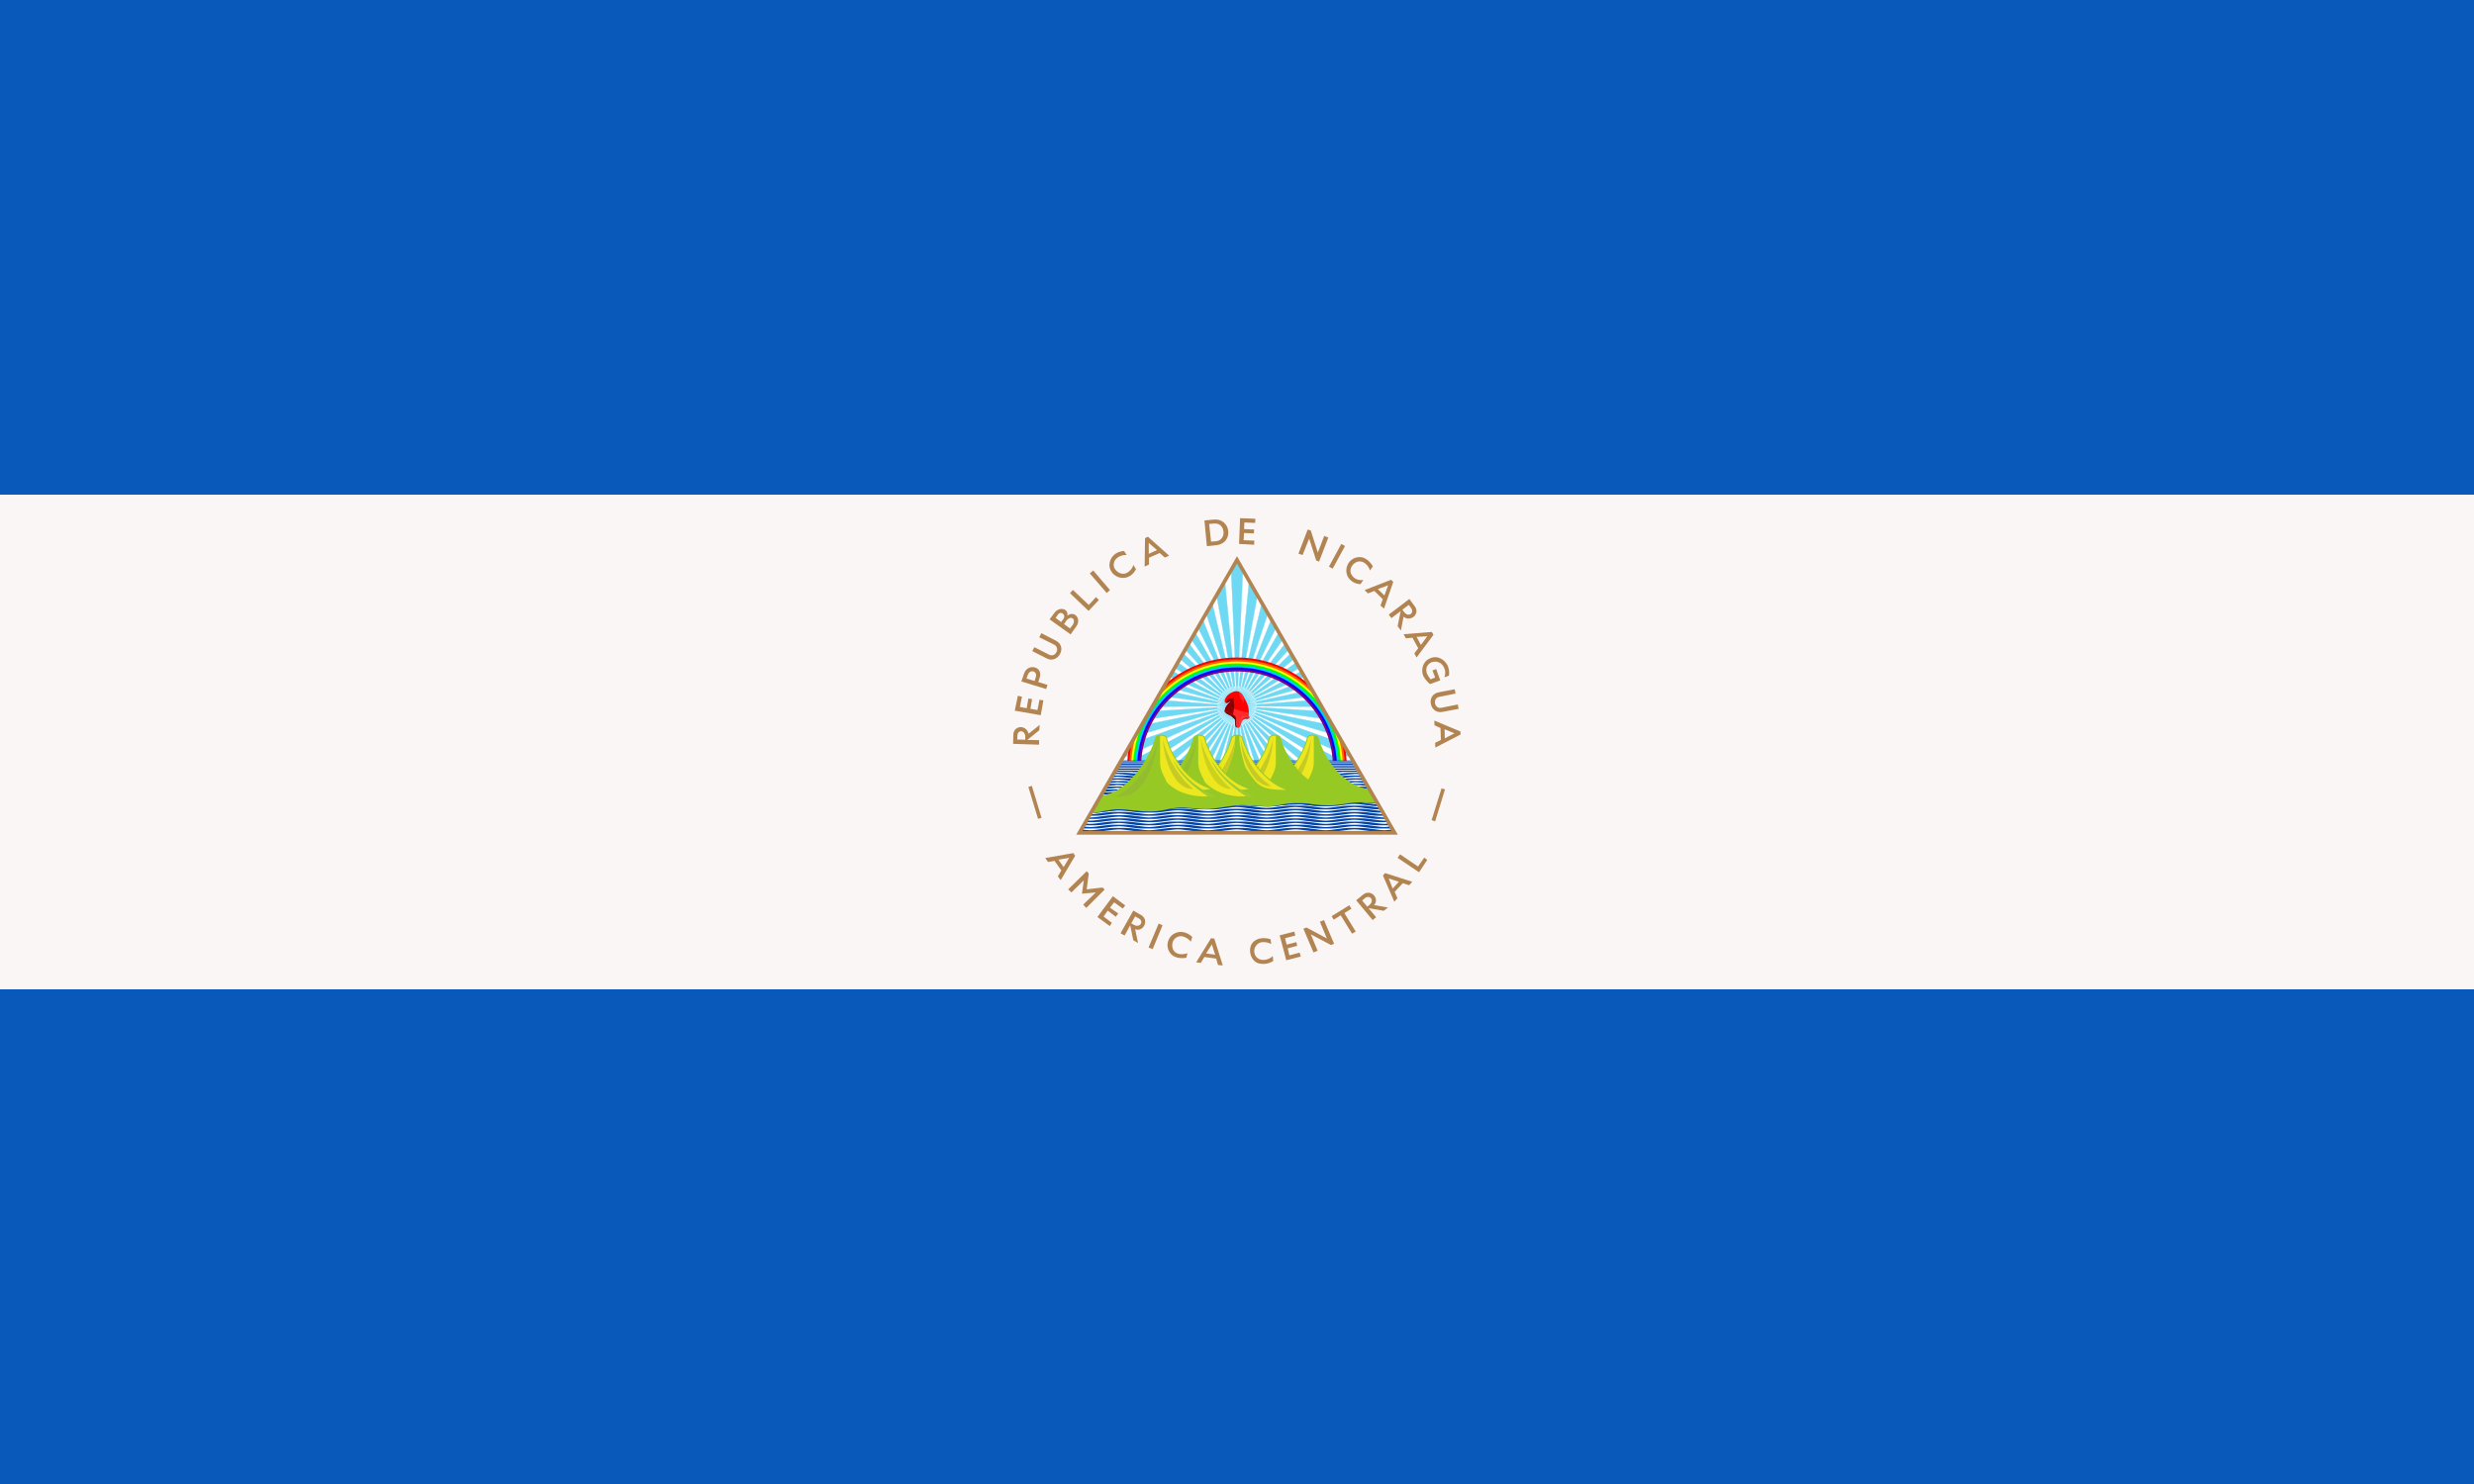
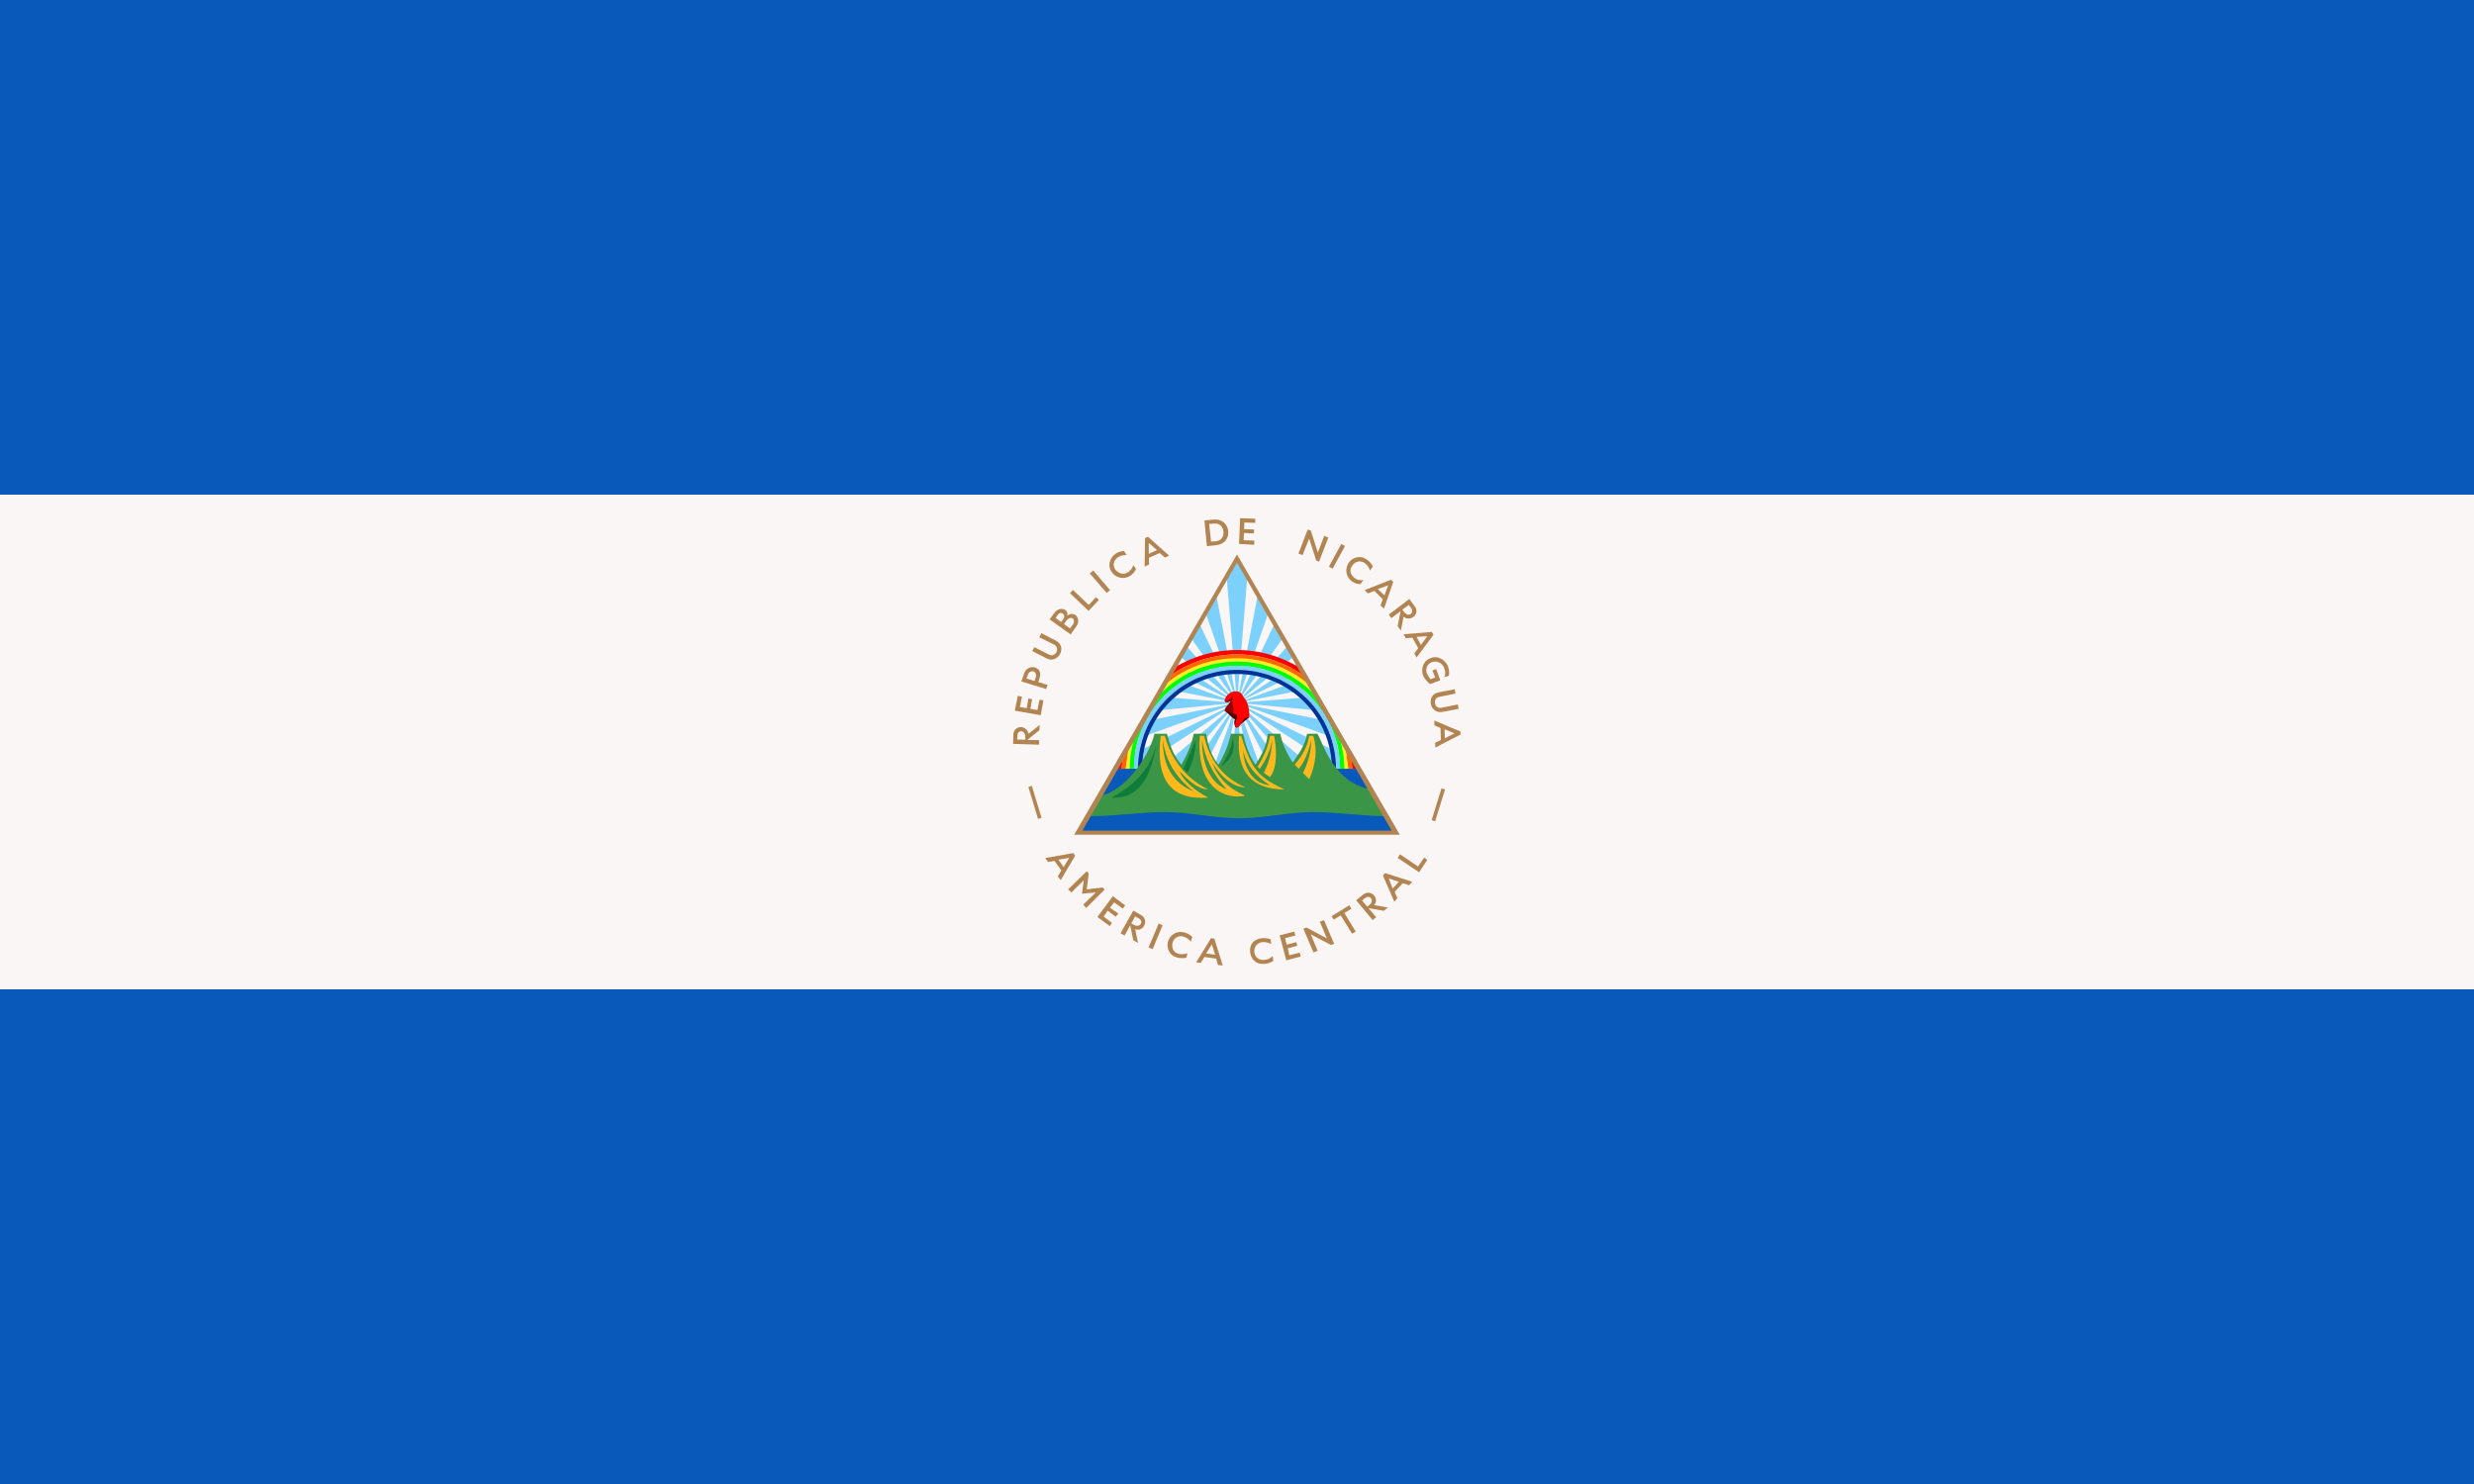
- <svg xmlns="http://www.w3.org/2000/svg" xmlns:xlink="http://www.w3.org/1999/xlink" width="1200" height="720">
-   <defs>
-     <clipPath id="b">
-       <path d="m500 226.375-63.702 110.332H563.7z" />
-     </clipPath>
-   </defs>
-   <path fill="#0859b9" d="m0 0h1200v720H0Z" />
-   <path fill="#faf6f5" d="m0 240h1200v240H0Z" />
-   <path fill="#b28451" d="M526.9,440.5l8.9-8.9l-1-1l-7.7,0.9l1-7.7l-1-1.1l-9,8.8l1.6,1.5l6-5.9l-0.9,6.5l6.7-0.6l-6.1,5.9ZM514.5,427l7-11.8l-0.9-1.3l-13.6,2.4l1.3,1.9l3.2-0.5l3.3,4.6l-1.7,2.9ZM538.3,449.3l1-1.6l-4-3l2-2.9l3.9,3l1.2-1.6l-4-2.8l2-2.6l4.2,3l1.2-1.5l-6-4.5l-7.5,10.1ZM515.9,420.7l-2.5-3.6l5.2-0.9ZM552,457.5l-1.4-6.7c3.8,1.7,7.2-4.4,2.8-6.9l-3.7-2.1l-6.2,11l2,1.1l2.7-5l1.5,7.3ZM550.2,448.8l-1.5-0.8l1.9-3.4l1.6,0.9c2.9,1.4,0.8,4.8-2,3.3ZM559.1,460.5l4.8-11.6l-1.9-0.8l-4.9,11.6ZM503.5,397.3l1.7-0.5l-4.7-15.5l-1.7,0.5ZM575.4,464.7l0.6-2.2c-2.3,0.7-4.8,0.7-6.3-0.8c-1.8-1.8-1.7-6.4,2.2-7.4c1.8-0.5,4.6,1,5.7,2.6l0.7-2.3c-1.7-1.7-4.1-2.7-6.4-2.4c-5.3,0.7-7.5,7.1-3.7,10.9c1.4,1.4,4.1,2.1,7.2,1.6ZM593.1,468.4l-4.1-13l-1.6-0.2l-7.2,11.7l2.2,0.3l1.8-2.9l5.7,0.8l0.9,3.1ZM589.4,463.2l-4.4-0.6l2.8-4.4ZM504,361.3v-2.2l-5.7-0.1l5.8-4.7l0.2-2.6l-5.4,4.3c-1.2-4.7-7.4-4.1-7.4,0.7l-0.1,4.2ZM497.3,358.9l-3.9-0.1l0.1-1.8c0-3.2,3.8-2.8,3.8,0.4ZM610.2,467.3c2.3,0.8,5.5,0.3,7.4-1.1l-0.3-2.4c-1.2,1.5-4.1,2.4-6.1,1.7c-3.4-1.2-3.8-5.7-0.9-7.7c1.6-1.1,4-0.9,6.3,0.2l-0.3-2.3c-2.4-0.8-5.5-0.8-7.5,0.6c-3.9,2.3-3,9.4,1.4,11ZM504.8,347l1.3-7.2l-1.9-0.3l-1,5l-3.4-0.6l0.8-4.7l-1.8-0.3l-0.8,4.7l-3.3-0.6l1-5l-2-0.4l-1.5,7.2ZM623.9,465.9l7-1.8l-0.5-1.9l-5,1.3l-0.8-3.4l4.6-1.2l-0.4-1.8l-4.7,1.2l-0.8-3.1l5-1.3l-0.5-1.9l-7.1,1.8ZM507.4,334.3l0.7-2l-4.5-1.4l0.7-2.1c1.8-5.5-5.8-7.1-7.5-2.2l-1.4,4ZM501.8,330.4l-3.9-1.2l0.6-1.7c1.1-3.1,4.9-1.9,3.9,1.1ZM637.1,462.1l2-0.8l-3.3-8l9.8,5.2l1.5-0.6l-4.9-11.5l-2,0.8l3.4,8.1l-9.9-5.3l-1.5,0.6ZM507.8,319.5c5.2,2.7,10.3-5.6,4.3-8.7l-7-3.6l-1,2l7.1,3.5c3.3,1.6,0.8,6.6-2.4,4.9l-7.1-3.6l-1,1.9ZM655.8,453l1.8-1l-5.5-9l3.4-2.1l-1-1.7l-8.6,5.3l1,1.7l3.4-2.1ZM519.3,307.8l2.7-3.8c2.7-3.6-0.7-8-4.3-5.3c0.7-3.3-3.8-4.7-6.3-1.3l-2.3,3.1ZM514.7,301.8l-2.7-2l1-1.4c1.3-2.3,4.3-0.3,2.8,1.9ZM519,304.9l-2.9-2.1l1.3-1.9c2-2.3,4.5-0.8,3.1,2ZM665.8,446.4l1.7-1.4l-3.7-4.4l7.4,1.3l2-1.6l-6.7-1.2c2.9-3.1-1.6-8.1-5.4-5l-3.3,2.7ZM663.2,439.9l-2.5-3l1.4-1.2c2.5-1.7,4.5,1,2.4,3.1ZM528,296.4l5-5.3l-1.4-1.4l-3.5,3.8l-7.7-7.3l-1.4,1.6ZM676.3,437.5l1.5-1.7l-1.3-3.1l3.9-4.2l3.1,1l1.5-1.7l-13.2-4.2l-1,1.2ZM675.5,431.1l-1.9-4.9l4.9,1.6ZM536.8,287.7l1.6-1.4l-8.1-9.5l-1.7,1.4ZM688.3,423.2l4-6l-1.5-1.1l-3,4.3l-8.7-5.9l-1.2,1.7ZM544.7,280.4c3,0,5.3-2.1,6.3-4.3l-1.3-2c-0.4,1.9-2.6,4.3-4.9,4.3c-2,0-4.6-1.9-4.6-4.2c-0.1-3.8,4.2-5.2,6.3-4.9l-1.3-2c-4.1,0.3-7.1,3-7.1,7.2c0.3,3.5,3.4,5.9,6.6,5.9ZM555.2,274.9l2.1-1v-3.3l5.2-2.3l2.5,2.2l2.1-0.9l-10.3-9.2l-1.4,0.7ZM557.2,268.7v-5.3l4,3.5ZM696.1,398.5l4.8-15.5l-1.7-0.5l-4.8,15.4ZM585.4,265l4.6-0.5c8.6-0.9,7.2-13.3-1.4-12.4l-4.4,0.4ZM587.4,262.8l-0.9-8.6l2.5-0.2c5.4-0.5,6.2,8.1,0.8,8.6ZM696.2,362.7l12.2-6.3v-1.5l-12.7-5.3l0.1,2.3l2.9,1.3l0.2,5.8l-2.8,1.4ZM700.8,358.2l-0.1-4.4l4.8,2ZM608.3,264.3l0.1-2l-5.2-0.2l0.2-3.5l4.8,0.2l0.1-1.9l-4.9-0.2l0.2-3.2l5.2,0.2l0.1-2l-7.4-0.3l-0.5,12.5ZM699.7,345.4l7.8-1.5l-0.4-2.1l-8,1.6c-3.4,0.7-4.4-4.7-1-5.3l7.9-1.6l-0.4-2.1l-7.8,1.5c-6.3,1.2-4.4,10.7,1.9,9.5ZM693.6,331.9l5-1.8l-2-5.5l-1.8,0.7l1.3,3.4l-2.2,0.9c-0.3-0.3-1.4-1.9-1.7-2.6c-2.3-5.9,6.1-8.6,8.4-2.7c0.6,1.4,0.5,2.9,0,4.3l2.2-0.8c0.2-1.4,0.1-2.9-0.4-4.3c-0.8-2.5-4.4-5.9-8.5-4.2c-4,1.5-4.6,5.8-3.7,8.2c0.4,1.3,2.3,3.6,3.4,4.4ZM639.8,272.5l4.5-11.7l-2-0.8l-3.1,8.1l-3.4-10.7l-1.5-0.5l-4.5,11.7l2,0.7l3.2-8l3.4,10.6ZM687.1,319l8.2-11l-0.8-1.4l-13.7,1.1l1.1,2l3.2-0.3l2.8,5.1l-1.9,2.5ZM646.4,275.9l6-11l-1.8-1l-6,11ZM689.2,312.9l-2.1-3.9l5.2-0.3ZM671.3,295.3l4.5-13l-1.1-1l-12.8,5l1.6,1.6l3.1-1.2l4.1,4l-1.1,3.1ZM659.9,283.4l1.4-2c-2.4,0.3-4.5-0.4-5.8-2.7c-1.6-2.8,1.2-6.6,4.4-6.3c2.2,0.2,4.1,2.5,4.6,4.4l1.4-2c-1.1-2.1-3.6-4.4-6-4.5c-5.2-0.3-8.2,5-6.3,9.2c1.1,2.4,3.9,3.9,6.3,3.9ZM679.5,305.9l1.3-6.7c3.2,2.8,8.4-1.3,5.3-5.2l-2.5-3.4l-10,7.6l1.3,1.7l4.5-3.4l-1.5,7.3ZM671.5,288.9l-3.2-3.1l5-1.8ZM681.2,297.1l-1-1.3l3.1-2.3l1.1,1.4c1.8,2.6-1.2,4.7-3.2,2.2Z" />
-   <g transform="scale(1.2) ">
-     <g clip-path="url(#b)">
-       <path fill="#fff" d="m500.001 226.408-31.479 54.535-15.42 26.702H546.9l-14.714-25.484-32.184-55.753z" />
-       <g id="d">
-         <g id="c">
-           <path fill="#17c0eb" stroke="#17c0eb" stroke-width=".129" d="m500.001 226.408-2.357 4.082 2.357 54.977 2.357-54.977z" opacity=".62" />
-           <path fill="#fff" d="m500.001 277.475-.134.003.134 3.111.134-3.111-.134-.003z" />
-         </g>
-         <use xlink:href="#c" transform="rotate(72 500.001 285.467)" />
-         <use xlink:href="#c" transform="rotate(144 500.001 285.467)" />
-         <use xlink:href="#c" transform="rotate(216 500.001 285.467)" />
-         <use xlink:href="#c" transform="rotate(288 500.001 285.467)" />
-       </g>
-       <use xlink:href="#d" transform="rotate(8 500.001 285.467)" />
-       <use xlink:href="#d" transform="rotate(16 500.001 285.467)" />
-       <use xlink:href="#d" transform="rotate(24 500.001 285.467)" />
-       <use xlink:href="#d" transform="rotate(32 500.001 285.467)" />
-       <use xlink:href="#d" transform="rotate(40 500.001 285.467)" />
-       <use xlink:href="#d" transform="rotate(48 500.001 285.467)" />
-       <use xlink:href="#d" transform="rotate(56 500.001 285.467)" />
-       <use xlink:href="#d" transform="rotate(64 500.001 285.467)" />
-       <path fill="red" d="M500 265.844a44.236 44.236 0 0 0-28.969 10.75L456.375 302a44.728 44.728 0 0 0-.75 8.25h5.031c0-21.726 17.618-39.344 39.344-39.344s39.344 17.618 39.344 39.344h5.031a44.85 44.85 0 0 0-.75-8.25l-14.656-25.406A44.249 44.249 0 0 0 500 265.844z" />
-       <path fill="#f60" d="M500 266.656c-11.764 0-22.44 4.675-30.281 12.25l-12.031 20.844a43.596 43.596 0 0 0-1.281 10.5h4.25c0-21.726 17.617-39.344 39.343-39.344s39.344 17.618 39.344 39.344h4.25c0-3.625-.447-7.164-1.281-10.531l-12.031-20.813c-7.841-7.574-18.518-12.25-30.282-12.25z" />
-       <path fill="#ff0" d="M500 267.469c-12.702 0-24.1 5.522-31.938 14.313l-8.718 15.093a42.733 42.733 0 0 0-2.125 13.375h3.437c0-21.726 17.618-39.344 39.344-39.344s39.344 17.618 39.344 39.344h3.437c0-4.673-.74-9.165-2.125-13.375l-8.719-15.095c-7.836-8.788-19.237-14.312-31.938-14.312z" />
-       <path fill="#0f0" d="M500 268.25c-14.55 0-27.372 7.414-34.906 18.656l-2.813 4.875a41.818 41.818 0 0 0-4.282 18.47h2.657c0-21.727 17.617-39.345 39.343-39.345s39.344 17.618 39.344 39.344H542a41.824 41.824 0 0 0-4.28-18.437l-2.845-4.937c-7.536-11.227-20.337-18.625-34.875-18.625z" />
-       <path fill="#0cf" d="M500 269.062c-22.747 0-41.188 18.44-41.188 41.188h1.844c0-21.727 17.618-39.344 39.344-39.344s39.344 17.617 39.344 39.344h1.844c0-22.748-18.44-41.188-41.188-41.188z" />
-       <path fill="#00f" d="M500 269.844c-22.306 0-40.375 18.1-40.375 40.406h1.344c0-21.56 17.472-39.031 39.031-39.031s39.031 17.472 39.031 39.031h1.375c0-22.306-18.1-40.406-40.406-40.406z" />
-       <path fill="purple" d="M500.001 270.657c-21.864 0-39.589 17.725-39.589 39.589l.007.733h.801a35.827 35.827 0 0 1-.007-.733c0-21.422 17.366-38.788 38.788-38.788s38.788 17.366 38.788 38.788l-.007.733h.797l.007-.733c0-21.864-17.721-39.589-39.585-39.589z" />
-       <path fill="#510000" d="M500.395 288.134c-.644-.124-1.226-.484-1.775-.61-.756.725-.835 1.457-.731 2.08.262.14.31.353.878.86s.496.773.462 1.965c-.015.503.07 1.581.579 1.682.548.11.932-.346 1.09-1.16.152-.79.417-1.216.698-1.702.306-1.852-.193-2.508-1.201-3.115z" />
-       <path fill="red" d="M497.168 283.524c-.595.015-1.528 1.012-1.943.475-.239-.308-.279-.902-.037-1.4.559-1.151 1.124-1.716 2.167-2.33 2.378-1.401 3.89-.95 5.074 1.063 1.098 1.772 2.152 3.73 2.246 5.371.03.501.283 1.408-.156 1.86-1.348 1.39-4.596-1.435-6.497-.988-.64.15-1.377.617-1.98.218-.47-.31-.078-.997.272-1.294.612-.52 1.501-2.365 1.38-3.165-.067-.446-.08.179-.526.19z" />
-       <path fill="#8a0000" d="M496.927 282.548c-1.083.445-.966 1.076-1.51 1.59.154.058.766.31 1.364-.301.258-.214.548-.293.677-.362-.305.221-.523.554-.684.684-.404.329-1.034 1.083-1.34 1.846s-.43 1.673-.376 1.782.426.78 1.566 1.232c2.03.807 2.417 2.439 4.477 2.439 1.614 0 1.355-1.056 2.646-.832 1.12.194 1.714-.696.636-1.232-1.371-.468-4.092-.192-5.372.033-.414-4.083-.056-2.65-.152-4.405s-.623-1.86.072-3.281c-.578.872-1.277.734-2.004.807z" />
-       <path fill="#ff2a2a" d="M500.938 279.795c-.04.223-.077.516-.056.6l.278.994c.115.336.162.58.24.928.082.36.401.5.694.722.37.28.084 1.037.315 1.069.184.025.488-1.072.49-1.247a3.8 3.8 0 0 0-.037-.647 15.3 15.3 0 0 0-.426-.872 3.652 3.652 0 0 0-.203-.337 4.204 4.204 0 0 0-.786-.863l-.056-.047-.259-.187-.194-.113z" />
-       <path fill="#ff2a2a" d="M501.249 287.398c-.718-.188-1.426-.543-2.037-.725-1.2-.359-2.48-1.134-3.366-.814-.317.14-.289.456-.39.91-.042.533-.596 1.32-.136 1.062.685-.383 2.49.733 3.095 1.106.287.177.892.524 1.082 1.022s.092 1.756.041 2.296c-.053.566.119 1.835.686 1.987.611.163 1.078-.323 1.316-1.23.23-.881.405-1.387.757-1.915s.756-.756 1.32-.863 1.382.462 1.382-.203c0-.437-.384-.855-.22-1.454.128-.472-.402-.378-.842-.572-1.036-.319-1.97-.42-2.688-.607z" />
-       <path fill="#910000" d="M498.363 288.902c-.327-.178-2.315-1.478-3.043-1.071-.23.128-.317-.016-.32-.257s.109-.594.184-.866.195-.792.516-1.062c.687-.58 2.269.575 3.108.886l-.445 2.37z" />
-       <path fill="#ff3a3a" d="M501.763 291.361c.916-1.603 1.508-1.397 2.613-1.374.369.008.477-.329.393-.667-.278.624-1.662-.07-2.415.263-1.573.692-1.28 3.77-2.027 4.07.776.651 1.124-1.746 1.436-2.292z" />
-       <g fill="#04a">
-         <path fill="#fff" d="m453.103 307.645-9.955 17.237h113.708l-9.956-17.237h-93.797z" />
-         <g id="i">
-           <path id="h" d="M449.705 321.364c-1.658 0-3.197.167-4.71.353l-.486.846 7.14-.709c3.293.08 6.283.83 9.786.83h4.526c3.5 0 6.489-.75 9.783-.83 3.295.08 6.304.83 9.803.83h4.53c3.5 0 6.474-.75 9.765-.83 3.293.08 6.27.83 9.769.83h4.543c3.5 0 6.49-.75 9.787-.83 3.296.08 6.28.83 9.782.83h4.53c3.499 0 6.475-.75 9.765-.83 2.55.062 4.92.518 7.486.724l-.515-.893-4.368-.321c-1.529-.02-3.036.03-4.547 0-3.5 0-6.474.748-9.765.829-3.296-.08-6.283-.829-9.786-.829-1.513-.02-3.03.031-4.526 0-3.5 0-6.493.749-9.786.829-3.294-.08-6.284-.829-9.783-.829-1.522-.02-3.042.03-4.547 0-3.5 0-6.476.749-9.765.829-3.294-.08-6.27-.829-9.769-.829-1.522-.021-3.026.031-4.526 0-3.502 0-6.49.749-9.786.829-3.294-.08-6.283-.829-9.783-.829-1.52-.02-3.043.031-4.547 0z" />
-           <use xlink:href="#h" y="-1.113" />
-           <use xlink:href="#h" y="-2.23" />
-         </g>
-         <use xlink:href="#i" y="-3.344" />
-         <use xlink:href="#i" y="-6.691" />
-         <path d="m453.23 307.458-.123.215h93.79l-.124-.215H453.23zm-.219.377-.127.22h94.235l-.127-.22h-93.98zm-.2.346-.205.356h94.792l-.205-.356H452.81zm-.318.55-.25.434h95.518l-.25-.433h-95.018zm-.399.692-.25.434h96.316l-.25-.434h-95.816zm-.399.691-.247.43h97.107l-.247-.43h-96.613zm-.398.692-.25.43h97.91l-.25-.43h-97.41zm-.43.744-.304.53h98.877l-.303-.53h-98.27zm6.49.737c3.45.662 3.782 0 3.782 0zm81.503 0s.331.662 3.782 0z" />
-       </g>
-       <g fill="#ccd11e">
-         <g id="k">
-           <path fill="#97c924" d="M530.631 297.043c-1.709 0-2.232.862-2.232.862-2.736 10.576-11.807 21.333-22.6 21.333h-8.08v10.768h61.514l-6.187-10.954c-9.707-1.449-17.64-11.373-20.166-21.147 0 0-.54-.862-2.25-.862z" />
-           <path fill="#97c924" d="M530.631 297.465c-.784 0-1.26.18-1.538.355-.264.165-.315.276-.321.288 0 .007-.015.01-.018.016-1.4 5.323-4.352 10.669-8.334 14.707-4.012 4.07-9.07 6.83-14.605 6.83h-7.674v9.922h60.855l-5.68-10.058c-4.687-.612-8.973-3.163-12.458-6.694-3.986-4.038-6.932-9.384-8.334-14.707l-.017-.016c-.007-.012-.07-.105-.338-.271-.283-.176-.754-.372-1.538-.372z" />
-           <path fill="#ede71f" d="M530.63 297.465c.147 0 .28.021.406.034V308.3c-.029 2.34-.83 4.223-2.012 6.441-.547 1.554-.986.963-2.35 2.857-1.83.654-3.186.909-5.138 1.216-2.517.398-8.121.75-10.887.136 3.641-1.068 6.961-3.27 9.771-6.12a30.57 30.57 0 0 0 2.13-2.4 33.663 33.663 0 0 0 3.01-4.48c.352-.626.686-1.248.997-1.893.467-.966.883-1.95 1.25-2.94.124-.331.245-.667.356-.998.222-.664.417-1.33.592-1.995.002-.006.015-.01.016-.017s.058-.122.321-.287a2.23 2.23 0 0 1 .575-.237h.017c.252-.067.554-.118.946-.118z" />
-           <path fill="#c6cb24" d="M529.938 298.902c-.412 6.034-2.277 13.192-6.644 17.81-1.607 1.337-3.66 2.55-5.646 2.255 6.77-5.51 10.885-13.947 12.29-20.065z" />
-           <path fill="#9ecb34" d="M524.494 309.281c-1.002 2.721-4.788 6.746-8.84 10.045-1.15.035-1.76.101-2.804.038 2.468-.225 8.221-5.083 11.644-10.083z" />
-         </g>
-         <use xlink:href="#k" x="-15.341" />
-         <g fill="#c6cb24">
-           <path fill="#97c924" d="M502.218 297.911c2.735 10.575 11.79 21.333 22.583 21.333h8.089v10.768h-65.812l-.017-10.768h8.072c10.792 0 19.863-10.758 22.6-21.333 0 0 .534-.866 2.243-.866s2.243.866 2.243.866z" />
-           <path fill="#97c924" d="M499.975 297.465c.784 0 1.255.196 1.538.372.269.166.332.259.339.27l.017.017c1.401 5.323 4.348 10.669 8.333 14.707 4.017 4.07 9.087 6.83 14.623 6.83h7.64v9.922h-64.98v-9.923h7.675c5.535 0 10.593-2.76 14.605-6.83 3.982-4.037 6.934-9.383 8.334-14.706.003-.007.015-.01.017-.016.006-.012.057-.123.32-.288.28-.174.755-.355 1.539-.355z" />
-           <path fill="#ede71f" d="M499.263 297.53a3.4 3.4 0 0 0-.242.055h-.018a2.184 2.184 0 0 0-.572.236c-.264.165-.314.274-.32.286-.003.006-.017.01-.018.017l-.593 1.997-.356.995-1.249 2.942a34.21 34.21 0 0 1-.998 1.894 33.634 33.634 0 0 1-3.01 4.477 30.73 30.73 0 0 1-2.13 2.403c-2.81 2.85-6.128 5.05-9.769 6.117 2.765.615 4.032-.056 6.549-.454 1.952-.308 4.21-.563 6.043-1.217 1.364-1.894.899-1.3 1.446-2.854 1.181-2.218 2.906-4.222 3.334-6.681 1.619-3.022 1.903-8.614 1.903-10.213z" />
-           <path d="M499.275 298.902c-.412 6.034-2.277 13.192-6.644 17.81-1.606 1.337-3.66 2.55-5.646 2.255 6.77-5.51 10.885-13.947 12.29-20.065z" />
-           <path fill="#9ecb34" d="M493.832 309.281c-1.002 2.721-4.788 6.747-8.84 10.045-1.15.035-1.76.101-2.804.038 2.467-.225 8.222-5.083 11.644-10.083z" />
-           <path fill="#ede71f" d="M500.951 297.584h.018a2.21 2.21 0 0 1 .571.236c.264.165.315.274.321.286.002.006.016.011.018.018l.592 1.996.357.995 1.249 2.942.998 1.895a33.634 33.634 0 0 0 3.01 4.477 30.73 30.73 0 0 0 2.13 2.402c2.81 2.85 6.128 5.445 9.768 6.512-7.245.028-10.389-.63-13.022-4.016s-3.606-4.868-4.14-6.937-2.026-6.57-1.87-10.806z" />
-           <path d="M501.476 298.902c.412 6.034 2.22 12.006 6.587 16.625 1.607 1.337 3.66 2.55 5.646 2.255-7.335-5.002-10.829-12.762-12.233-18.88z" />
-         </g>
-         <g id="l">
-           <path fill="#97c924" d="M484.749 297.043c-1.71 0-2.248.862-2.248.862-2.523 9.747-11.825 22.318-21.497 23.811l-4.79 8.29h49.015v-11.348c-8.825-2.371-15.89-11.63-18.248-20.753 0 0-.523-.862-2.232-.862z" />
-           <path fill="#97c924" d="M484.749 297.465c-.784 0-1.255.196-1.538.372-.269.166-.332.259-.338.27l-.017.017c-1.402 5.323-4.678 10.705-8.08 14.99s-9.72 8.617-14.042 9.076l-4.282 7.393h48.06V318.89c-3.554-1.091-6.8-3.267-9.552-6.06-3.982-4.037-6.934-9.383-8.334-14.706-.002-.007-.015-.01-.017-.016-.006-.012-.058-.123-.321-.288-.28-.174-.755-.355-1.539-.355z" />
-           <path fill="#93bc30" d="M483.445 298.903c-.617 9.043-5.653 20.454-11.34 22.42-1.855.64-5.099.864-6.227 1.008 9.948-4.731 15.828-15.853 17.567-23.428z" />
-           <path fill="#ede71f" d="M484.746 297.465c-.147 0-.28.021-.406.034V308.3c.03 2.34.831 4.223 2.012 6.441.069.194.136.354.203.49.41 1.086.713 1.463 2.282 2.654 4.987 3.787 11.17 4.353 14.808 4.04-1.14-.898-2.358-1.715-3.431-2.467 1.711-.056 3.35-.25 4.513-.508-3.64-1.067-6.96-3.27-9.77-6.12a30.523 30.523 0 0 1-1.403-1.554l-.592-.812c-1.118-1.4-2.263-2.947-3.145-4.513a34.164 34.164 0 0 1-.997-1.894 34.023 34.023 0 0 1-1.606-3.938 31.676 31.676 0 0 1-.592-1.995c-.002-.006-.015-.01-.017-.017s-.057-.122-.321-.287a2.207 2.207 0 0 0-.575-.237h-.017a3.614 3.614 0 0 0-.946-.118z" />
-           <path d="M485.446 298.902c.412 6.034 2.277 13.192 6.644 17.81 1.606 1.337 3.66 2.55 5.646 2.255-6.77-5.51-10.886-13.947-12.29-20.065z" />
-           <path fill="#9ecb34" d="M489.613 307.247c2.369 5.837 8.37 11.29 14.543 14.954 1.15.035 1.492.003 2.537-.06-4.419-2.371-11.539-5.754-17.08-14.894z" />
-         </g>
-         <use xlink:href="#l" x="-15.43" fill="#c6cb24" />
-       </g>
-       <path fill="#fff" d="M556.5 324.692c-.574.203-4.421-.19-6.433-.044l-1.28.336c-1.123-.008-2.238.024-3.33 0-3.602 0-6.649.948-10.075.948-3.433 0-6.47-.948-10.075-.948-1.12-.008-2.234.025-3.33 0-3.602 0-6.647.948-10.076.948s-6.473-.948-10.075-.948c-1.131-.007-2.242.023-3.348 0-3.602 0-6.632.948-10.058.948s-6.456-.948-10.058-.948c-.267 0-.516.009-.776.017l-.557-.017c-.12 0-.222-.003-.34 0-.116-.003-.236 0-.355 0-.181 0-.345.013-.523.017l-.78-.017c-3.605 0-6.642.949-10.075.948s-6.473-.948-10.075-.948c-.262 0-.522.01-.776.017-.18-.004-.339-.017-.522-.017-.124 0-.252-.003-.374 0-.117-.003-.237 0-.356 0-.181 0-.362.013-.54.017l-.776-.017c-2.88 0-6.218.607-8.936.85l-6.273 10.858 62.972-.007 64.375.007z" />
-       <path fill="#04a" d="m547.993 323.111-.596.007c-3.24.095-5.564 1.115-11.2 1.115s-6.219-1.019-12.584-.879c-5.947.131-8.443 1.262-11.67 1.217s-8.473-.697-12.51-.275-8.828 1.284-11.973 1.291c-3.909-.017-7.82-.73-11.906-.324s-5.997 1.5-11.063 1.485c-4.356-.013-9.083-.698-12.746-.695-3.435.003-7.267.957-10.086 1.443l-.843 1.464c2.247-.26 8.551-1.218 10.802-1.277 2.344-.061 10.717.483 15.335.325s5.158-1.172 10.618-1.172c3.801 0 6.666.399 10.566.399 2.434 0 4.643-1.242 8.343-1.242l2.794-.091c3.119-.515 8.384.045 12.048.232 3.315.173 5.457-.615 8.914-.73l4.474-.148c3.46-.115 6.422.64 9.68.624 3.25-.2 6.403-.922 9.86-1.037l4.49-.148c2.287-.076 5.837.078 8.273.501l-.84-1.45c-2.379-.076-5.311-.635-8.18-.635z" />
-       <g id="n">
-         <path id="m" fill="#04a" d="M450.312 334.748c-3.457 0-6.402.853-9.652.945-1.21-.033-2.367-.183-3.535-.345l-.49.85 1.488.063h4.474c3.457 0 6.382-.852 9.634-.945 3.254.092 6.206.945 9.666.945h4.474c3.457 0 6.412-.853 9.666-.945 3.256.092 6.23.945 9.687.945h4.47c3.457 0 6.401-.853 9.652-.945 3.253.092 6.191.945 9.649.945h4.49c3.458 0 6.41-.853 9.667-.945 3.257.092 6.21.945 9.67.945h4.47c3.456 0 6.4-.853 9.651-.945 3.253.092 6.21.945 9.666.945h4.474l1.778-.077-.463-.797-3.235.306c-3.254-.092-6.195-.945-9.652-.945-1.51-.02-2.997.03-4.49 0-3.458 0-6.397.853-9.649.945-3.257-.091-6.206-.945-9.666-.945-1.496-.02-2.993.03-4.473 0-3.458 0-6.413.853-9.667.945-3.254-.092-6.209-.945-9.666-.945-1.503-.02-3.003.03-4.49 0-3.458 0-6.4.853-9.65.945-3.253-.092-6.194-.945-9.651-.945-1.506-.02-2.99.03-4.474 0-3.46 0-6.409.854-9.666.945-3.254-.092-6.208-.945-9.666-.945-1.502-.02-3.006.03-4.49 0z" />
-         <use xlink:href="#m" y="-1.289" />
-         <use xlink:href="#m" y="-2.575" />
-       </g>
-       <use xlink:href="#n" y="-3.867" />
-       <use xlink:href="#n" y="-7.729" />
-       <path fill="#97c924" d="m443.846 324.705-2.427 4.191c2.839-.47 7.102-1.703 10.634-1.706 3.663-.003 8.082.903 12.438.916 5.066.014 6.976-1.079 11.063-1.485s7.998.527 11.906.545c3.145-.007 7.936-1.09 11.973-1.512s7.737.293 12.603.369 5.63-1.18 11.576-1.31c6.366-.141 6.947.877 12.584.877 4.242.229 7.883-.854 11.666-1.121s5.539.043 8.305.109l-1.838-3.253c-.03 0-.06.003-.092.004l-101.246 2.226z" />
-       <path fill="#fff" d="m550.067 324.648 3.847.276a91.39 91.39 0 0 0 2.955.253l-.37-.485c-.573.203-4.42-.19-6.432-.044z" />
-     </g>
-     <path fill="#b28451" d="m500 224.874-32.142 55.686L435 337.459l64.298-.007 65.702.007-32.153-55.683L500 224.874zm0 3.002 31.55 54.652 30.85 53.428-63.102-.004-61.701.004 31.56-54.645z" />
+ <svg xmlns="http://www.w3.org/2000/svg" width="1200" height="720">
+   <path fill="#0859b9" d="M0 0h1200v720H0Z" />
+   <path fill="#faf6f5" d="M0 240h1200v240H0Z" />
+   <path fill="#7cd1fc" d="m576 388 24-47-33 47zm15 0 9-47-17 47zm-55-5 64-42-55 27zm14-24 50-18-45 9zm9 29 41-47-55 47zm-1-43 42-4-38-3zm97 43-55-47 41 47zm0-20-55-27 64 42zm-10-18-45-9 50 18zm-41 38-4-47-4 47zm13 0-17-47 9 47zm16 0-33-47 24 47zm-33-116-5 8 5 61 5-61zm29 50-29 19 31-15zm-5-8-24 27 27-22zm9 15-33 12 36-7zm-15-26-18 38 22-31zm20 35-38 3 42 4zm-28-49-10 52 15-43zm-37 30 27 22-24-27zm-9 15 36 7-33-12zm5-8 31 15-29-19zm9-16 22 31-18-38zm7-12 15 43-10-52z" />
+   <g>
+     <path fill="red" d="M542 373h2l1-9-3 5zm26-48a58 58 0 0 1 64 0l2 4a56 56 0 0 0-68 0zm90 44-3-5 1 9h2z" />
+     <path fill="#f60" d="M544 373h2l2-14-3 5zm111-9-3-5 2 14h2zm-89-35a56 56 0 0 1 68 0l4 6a54 53 0 0 0-76 0z" />
+     <path fill="#fcee21" d="M548 373a52 52 0 0 1 104 0h2l-2-14-14-24a54 54 0 0 0-76 0l-14 24-2 14z" />
+     <path fill="#0f0" d="M548 373a52 52 0 0 1 104 0h-2a50 50 0 0 0-100 0z" />
+     <path fill="#7cd1fc" d="M550 373a50 50 0 0 1 100 0h-2a48 48 0 0 0-96 0z" />
+     <path fill="#003396" d="M552 373a48 48 0 0 1 96 0h-2a46 46 0 0 0-92 0z" />
  </g>
+   <g>
+     <path fill="#510000" d="M601 345h-7c2 1 3 3 5 4-1 2 .4 5.8 2 3zm5 3h-5v4z" />
+     <path fill="#910000" d="m600 336-6 4c0 1 2 1 3 0-1 2-3 3-3 5l4 1h2z" />
+     <path fill="red" d="M606 348c0-5-1-8-3-10-1-3-4-3-6-2s-3 3-3 4c2 0 2-1 4-2-1 3 1 5 0 8 1.3.4 2.3 1 2 2-.6 2-1.6 5 0 5 3-1 2-5 6-5" />
+   </g>
+   <path fill="#0859b9" d="M542 373h116l19 31H523Z" />
+   <path fill="#3a9646" d="M529 396c12 0 24-2 36-2s24 3 36 3 24-3 36-3 24 2 36 2l-8-13c-18-3-23-22-26-27h-5c-1 6-5 11-7 14-3-5-5-9-6-14h-6c-1 7-3 10-6 15-3-4-5-10-6-15h-6q-1.5 7.5-6 15c-4-5-5-10-6-15h-6q-1.5 7.5-6 15c-4-5-5-8-7-15h-6c-3 12-15 28-26 30z" />
+   <path fill="#0f7d3a" d="M598 358q-1 7-6 14 8-5 6-14m-22 17q4-8 4-16l-6 14zm-37 12c15 1 20-13 22-27q-3 17-22 27" />
+   <path fill="#ffb81c" d="M602 357h-1q-2 26 22 26c-13-6-16-10-21-26m2 25q-16-7-20-25h-2c-2 27 14 31 22 29q-12-5-16-16c3 5 9 12 16 12m-18 1q-16-8-21-26h-2q-4 32 23 30-11-6-14-13c2 2 8 9 14 9m51-26h-2q-1 7-7 14l2 2q4-5 6-14 0 8-4 16l3 3q5-11 2-21m-20 2q0 8-4 16l3 2c4-5 3-15 2-20h-2q-1 7-6 15l1 1q5-7 6-14" />
+   <path fill="#3a9646" d="M603 364c0 4 2 16 13 17q-11-7-13-17m-20-5c0 8 2 20 12 24q-10-11-12-24m-19 0q0 19 15 25-13-10-15-25" />
+   <path fill="#b28451" d="m600 269-79 136h158zm0 4 75 130H525zm-73.1 167.5 8.9-8.9-1-1-7.7.9 1-7.7-1-1.1-9 8.8 1.6 1.5 6-5.9-.9 6.5 6.7-.6-6.1 5.9zM514.5 427l7-11.8-.9-1.3-13.6 2.4 1.3 1.9 3.2-.5 3.3 4.6-1.7 2.9zm23.8 22.3 1-1.6-4-3 2-2.9 3.9 3 1.2-1.6-4-2.8 2-2.6 4.2 3 1.2-1.5-6-4.5-7.5 10.1zm-22.4-28.6-2.5-3.6 5.2-.9zm36.1 36.8-1.4-6.7c3.8 1.7 7.2-4.4 2.8-6.9l-3.7-2.1-6.2 11 2 1.1 2.7-5 1.5 7.3zm-1.8-8.7-1.5-.8 1.9-3.4 1.6.9c2.9 1.4.8 4.8-2 3.3m8.9 11.7 4.8-11.6-1.9-.8-4.9 11.6zm-55.6-63.2 1.7-.5-4.7-15.5-1.7.5zm71.9 67.4.6-2.2c-2.3.7-4.8.7-6.3-.8-1.8-1.8-1.7-6.4 2.2-7.4 1.8-.5 4.6 1 5.7 2.6l.7-2.3a8 8 0 0 0-6.4-2.4 6.4 6.4 0 0 0-3.7 10.9c1.4 1.4 4.1 2.1 7.2 1.6m17.7 3.7-4.1-13-1.6-.2-7.2 11.7 2.2.3 1.8-2.9 5.7.8.9 3.1zm-3.7-5.2-4.4-.6 2.8-4.4zM504 361.3v-2.2l-5.7-.1 5.8-4.7.2-2.6-5.4 4.3c-1.2-4.7-7.4-4.1-7.4.7l-.1 4.2zm-6.7-2.4-3.9-.1.1-1.8c0-3.2 3.8-2.8 3.8.4zm112.9 108.4c2.3.8 5.5.3 7.4-1.1l-.3-2.4a6 6 0 0 1-6.1 1.7c-3.4-1.2-3.8-5.7-.9-7.7 1.6-1.1 4-.9 6.3.2l-.3-2.3c-2.4-.8-5.5-.8-7.5.6-3.9 2.3-3 9.4 1.4 11M504.8 347l1.3-7.2-1.9-.3-1 5-3.4-.6.8-4.7-1.8-.3-.8 4.7-3.3-.6 1-5-2-.4-1.5 7.2zm119.1 118.9 7-1.8-.5-1.9-5 1.3-.8-3.4 4.6-1.2-.4-1.8-4.7 1.2-.8-3.1 5-1.3-.5-1.9-7.1 1.8zM507.4 334.3l.7-2-4.5-1.4.7-2.1c1.8-5.5-5.8-7.1-7.5-2.2l-1.4 4zm-5.6-3.9-3.9-1.2.6-1.7c1.1-3.1 4.9-1.9 3.9 1.1zm135.3 131.7 2-.8-3.3-8 9.8 5.2 1.5-.6-4.9-11.5-2 .8 3.4 8.1-9.9-5.3-1.5.6zM507.8 319.5c5.2 2.7 10.3-5.6 4.3-8.7l-7-3.6-1 2 7.1 3.5c3.3 1.6.8 6.6-2.4 4.9l-7.1-3.6-1 1.9zm148 133.5 1.8-1-5.5-9 3.4-2.1-1-1.7-8.6 5.3 1 1.7 3.4-2.1zM519.3 307.8l2.7-3.8c2.7-3.6-.7-8-4.3-5.3.7-3.3-3.8-4.7-6.3-1.3l-2.3 3.1zm-4.6-6-2.7-2 1-1.4c1.3-2.3 4.3-.3 2.8 1.9zm4.3 3.1-2.9-2.1 1.3-1.9c2-2.3 4.5-.8 3.1 2zm146.8 141.5 1.7-1.4-3.7-4.4 7.4 1.3 2-1.6-6.7-1.2c2.9-3.1-1.6-8.1-5.4-5l-3.3 2.7zm-2.6-6.5-2.5-3 1.4-1.2c2.5-1.7 4.5 1 2.4 3.1zM528 296.4l5-5.3-1.4-1.4-3.5 3.8-7.7-7.3-1.4 1.6zm148.3 141.1 1.5-1.7-1.3-3.1 3.9-4.2 3.1 1 1.5-1.7-13.2-4.2-1 1.2zm-.8-6.4-1.9-4.9 4.9 1.6zM536.8 287.7l1.6-1.4-8.1-9.5-1.7 1.4zm151.5 135.5 4-6-1.5-1.1-3 4.3-8.7-5.9-1.2 1.7zM544.7 280.4c3 0 5.3-2.1 6.3-4.3l-1.3-2c-.4 1.9-2.6 4.3-4.9 4.3-2 0-4.6-1.9-4.6-4.2-.1-3.8 4.2-5.2 6.3-4.9l-1.3-2c-4.1.3-7.1 3-7.1 7.2a6.6 6.6 0 0 0 6.6 5.9m10.5-5.5 2.1-1v-3.3l5.2-2.3 2.5 2.2 2.1-.9-10.3-9.2-1.4.7zm2-6.2v-5.3l4 3.5zm138.9 129.8 4.8-15.5-1.7-.5-4.8 15.4zM585.4 265l4.6-.5c8.6-.9 7.2-13.3-1.4-12.4l-4.4.4zm2-2.2-.9-8.6 2.5-.2c5.4-.5 6.2 8.1.8 8.6zm108.8 99.9 12.2-6.3v-1.5l-12.7-5.3.1 2.3 2.9 1.3.2 5.8-2.8 1.4zm4.6-4.5-.1-4.4 4.8 2zm-92.5-93.9.1-2-5.2-.2.2-3.5 4.8.2.1-1.9-4.9-.2.2-3.2 5.2.2.1-2-7.4-.3-.5 12.5zm91.4 81.1 7.8-1.5-.4-2.1-8 1.6c-3.4.7-4.4-4.7-1-5.3l7.9-1.6-.4-2.1-7.8 1.5c-6.3 1.2-4.4 10.7 1.9 9.5m-6.1-13.5 5-1.8-2-5.5-1.8.7 1.3 3.4-2.2.9c-.3-.3-1.4-1.9-1.7-2.6-2.3-5.9 6.1-8.6 8.4-2.7q.8 2.1 0 4.3l2.2-.8a9 9 0 0 0-.4-4.3c-.8-2.5-4.4-5.9-8.5-4.2-4 1.5-4.6 5.8-3.7 8.2.4 1.3 2.3 3.6 3.4 4.4m-53.8-59.4 4.5-11.7-2-.8-3.1 8.1-3.4-10.7-1.5-.5-4.5 11.7 2 .7 3.2-8 3.4 10.6zm47.3 46.5 8.2-11-.8-1.4-13.7 1.1 1.1 2 3.2-.3 2.8 5.1-1.9 2.5zm-40.7-43.1 6-11-1.8-1-6 11zm42.8 37-2.1-3.9 5.2-.3zm-17.9-17.6 4.5-13-1.1-1-12.8 5 1.6 1.6 3.1-1.2 4.1 4-1.1 3.1zm-11.4-11.9 1.4-2q-3.7.6-5.8-2.7c-1.6-2.8 1.2-6.6 4.4-6.3 2.2.2 4.1 2.5 4.6 4.4l1.4-2c-1.1-2.1-3.6-4.4-6-4.5-5.2-.3-8.2 5-6.3 9.2a7 7 0 0 0 6.3 3.9m19.6 22.5 1.3-6.7c3.2 2.8 8.4-1.3 5.3-5.2l-2.5-3.4-10 7.6 1.3 1.7 4.5-3.4-1.5 7.3zm-8-17-3.2-3.1 5-1.8zm9.7 8.2-1-1.3 3.1-2.3 1.1 1.4c1.8 2.6-1.2 4.7-3.2 2.2" />
</svg>
